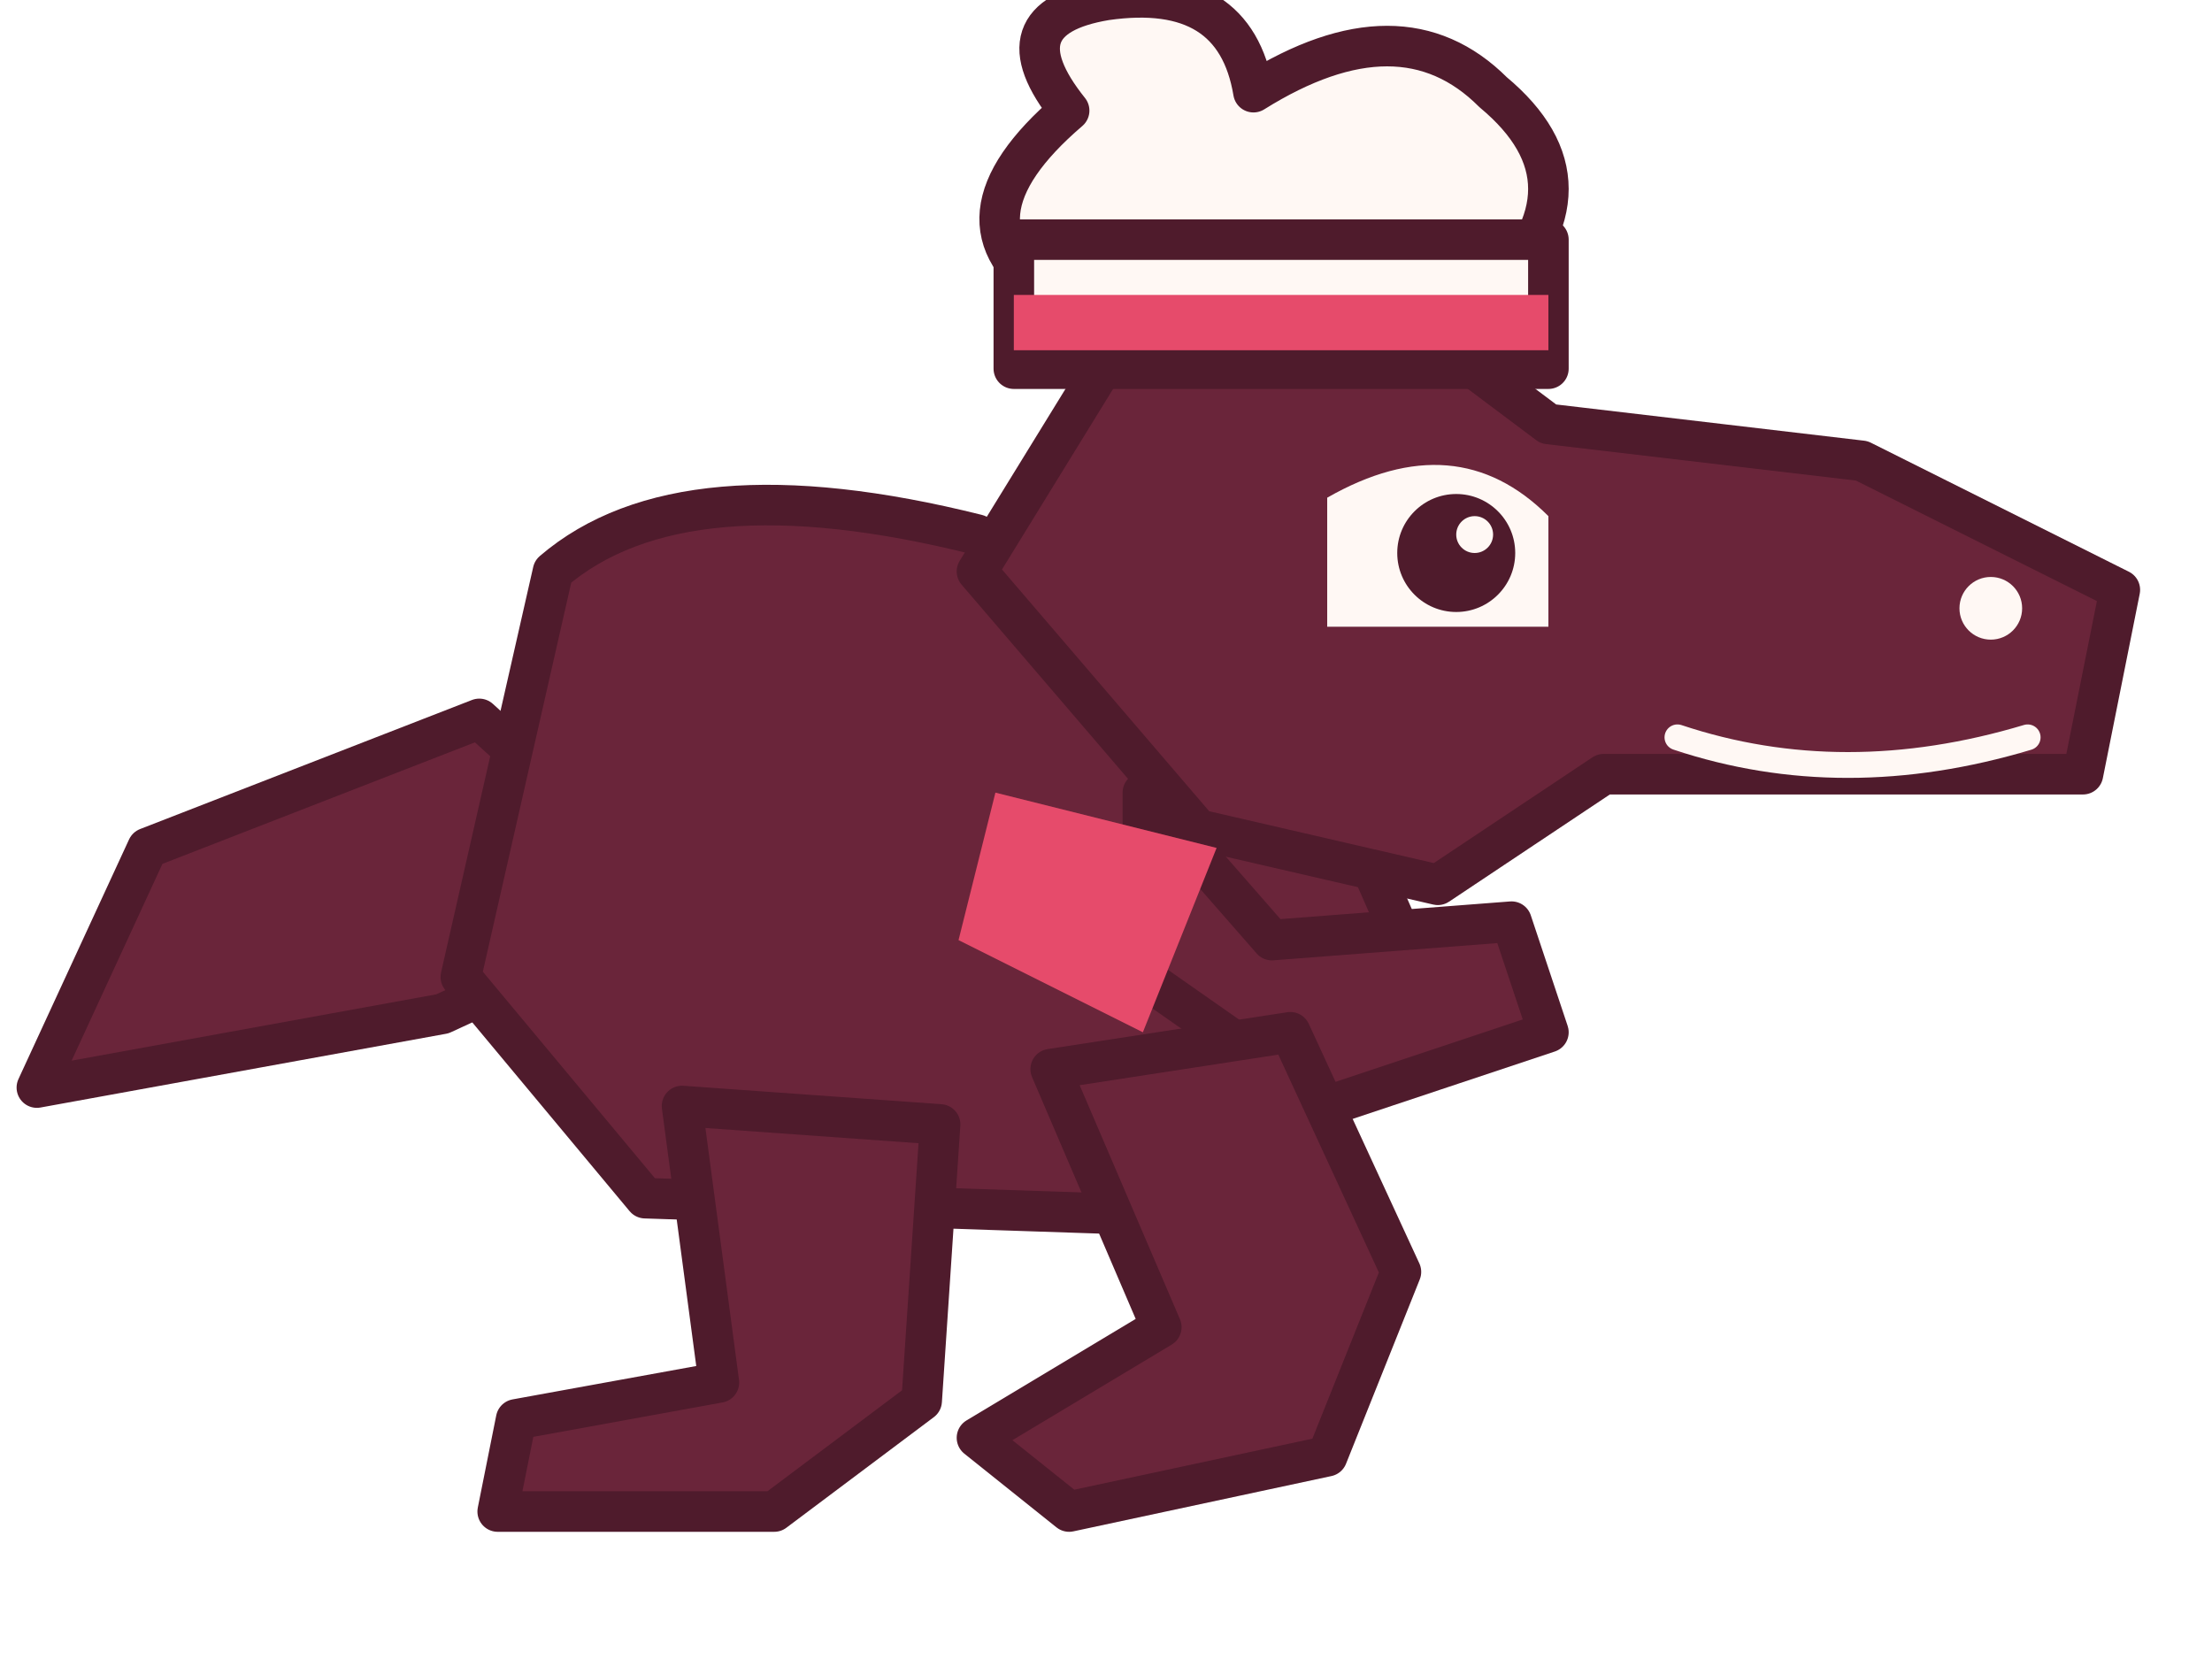
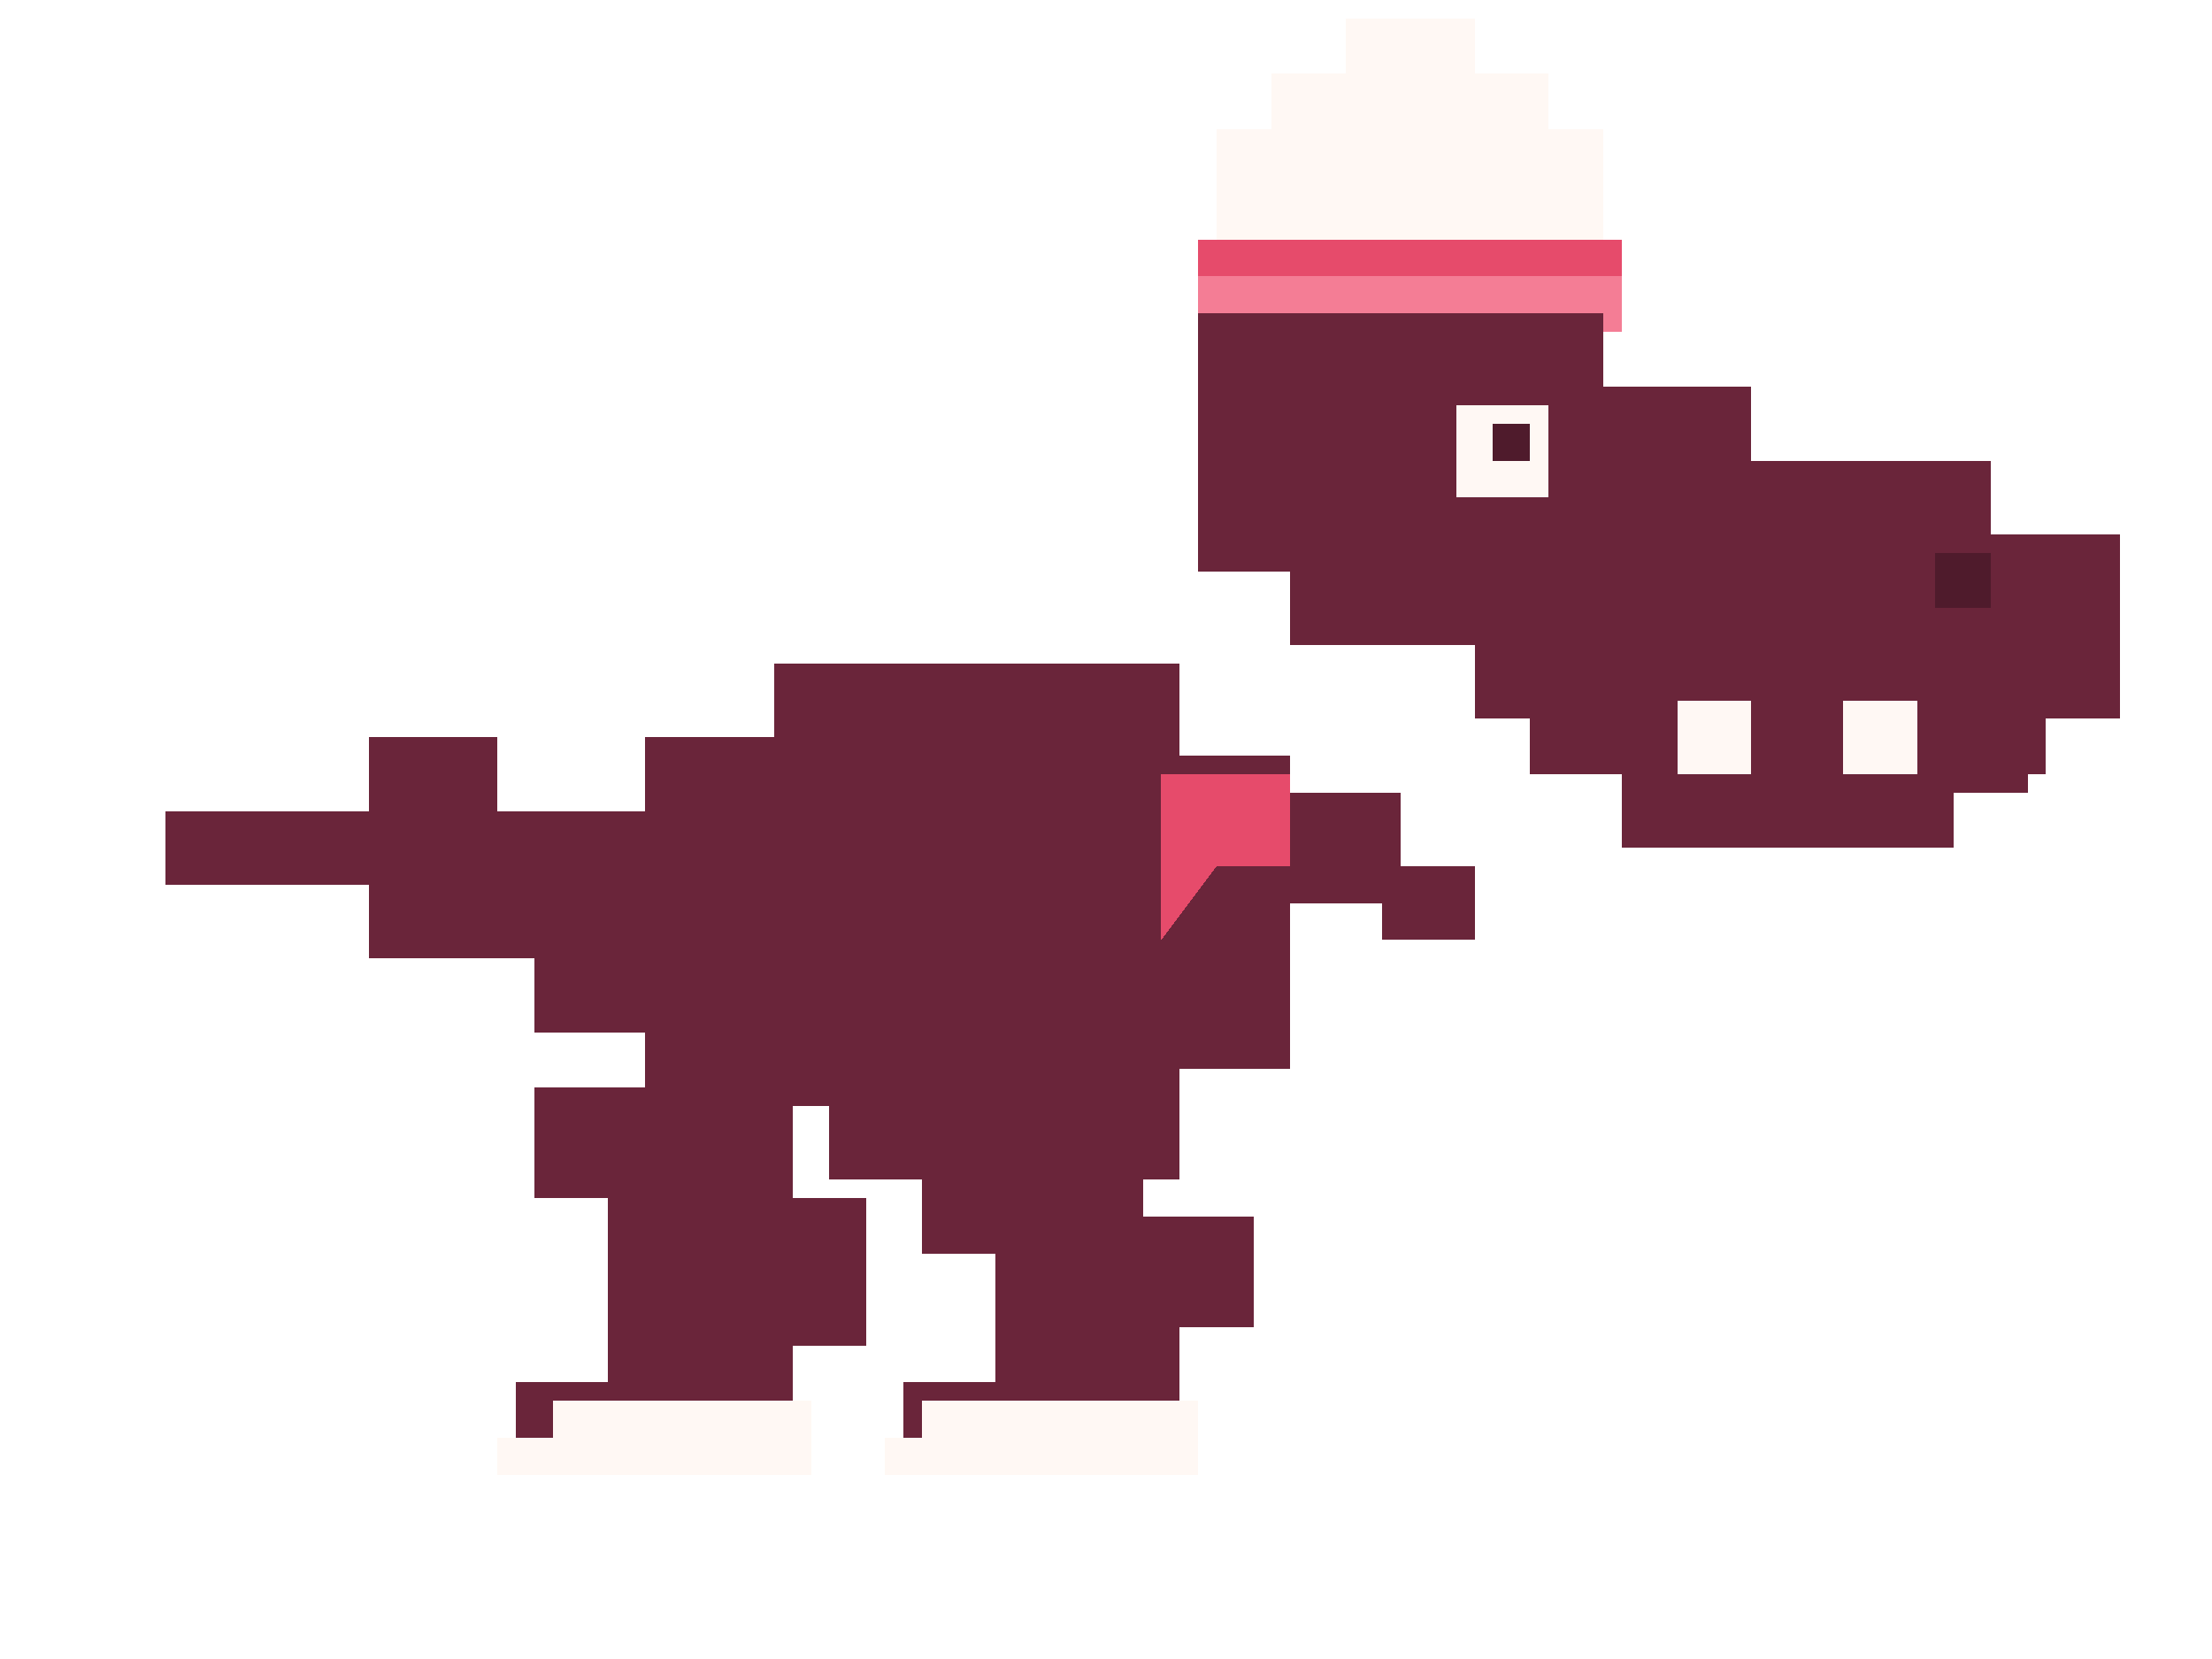
- <svg xmlns="http://www.w3.org/2000/svg" viewBox="0 0 120 90">
-   <g stroke="#4F1B2C" stroke-width="2.2" stroke-linejoin="round" stroke-linecap="round">
-     <path fill="#6A253A" d="M26 39 8 46 2 59 24 55 37 49Z" />
-     <path fill="#6A253A" d="M30 31 Q37 25 53 29 L70 37 77 53 65 66 35 65 25 53Z" />
-     <path fill="#6A253A" d="M53 31 61 18 76 17 84 23 101 25 115 32 113 42 87 42 78 48 65 45Z" />
-     <path fill="#6A253A" d="M62 43 69 51 82 50 84 56 72 60 62 53Z" />
-     <path fill="#6A253A" d="M37 60 51 61 50 76 42 82 27 82 28 77 39 75Z" />
-     <path fill="#6A253A" d="M57 58 70 56 76 69 72 79 58 82 53 78 63 72Z" />
-     <path fill="#FFF8F4" d="M72 27 Q79 23 84 28 L84 34 72 34Z" stroke="none" />
-     <circle cx="79" cy="30" r="3.2" fill="#4F1B2C" stroke="none" />
-     <circle cx="80" cy="29" r="1" fill="#FFF8F4" stroke="none" />
-     <circle cx="108" cy="33" r="1.7" fill="#FFF8F4" stroke="none" />
-     <path d="M91 40 Q100 43 110 40" fill="none" stroke="#FFF8F4" stroke-width="1.4" />
-     <path fill="#E64B6B" stroke="none" d="M54 43 66 46 62 56 52 51Z" />
-     <path fill="#FFF8F4" d="M58 6 Q54 1 60 0 Q67 -1 68 5 Q76 0 81 5 Q87 10 81 16 L57 16 Q51 12 58 6Z" />
-     <path fill="#FFF8F4" d="M55 13 H84 V20 H55Z" />
-     <path fill="#E64B6B" d="M55 16 H84 V19 H55Z" stroke="none" />
+ <svg xmlns="http://www.w3.org/2000/svg" viewBox="0 0 120 90" shape-rendering="crispEdges">
+   <g>
+     <path fill="#6A253A" d="M9 44H20V40H27V44H35V40H42V36H64V41H70V58H64V64H45V60H37V56H29V52H20V48H9Z" />
+     <path fill="#6A253A" d="M35 53H43V65H47V73H43V79H28V75H33V65H29V59H35Z" />
+     <path fill="#6A253A" d="M52 56H62V66H68V72H64V79H49V75H54V68H50V63H52Z" />
+     <path fill="#FFF8F4" d="M30 76H44V80H27V78H30ZM50 76H65V80H48V78H50Z" />
+     <path fill="#FFF8F4" d="M66 10V7H69V4H73V1H80V4H84V7H87V13H84V16H66Z" />
+     <path fill="#F47D95" d="M65 13H88V18H65Z" />
+     <path fill="#E64B6B" d="M65 13H88V15H65Z" />
+     <path fill="#6A253A" d="M65 17H87V21H95V25H108V29H115V39H110V43H88V39H80V35H70V31H65Z" />
+     <path fill="#6A253A" d="M83 37H111V42H106V46H88V42H83Z" />
+     <rect x="79" y="22" width="5" height="5" fill="#FFF8F4" />
+     <rect x="81" y="23" width="2" height="2" fill="#4F1B2C" />
+     <rect x="105" y="30" width="3" height="3" fill="#4F1B2C" />
+     <path fill="#FFF8F4" d="M91 38H95V42H91ZM100 38H104V42H100Z" />
+     <path fill="#6A253A" d="M68 43H76V47H80V51H75V49H70V47H66Z" />
+     <path fill="#E64B6B" d="M63 42H70V47H66L63 51Z" />
  </g>
</svg>
